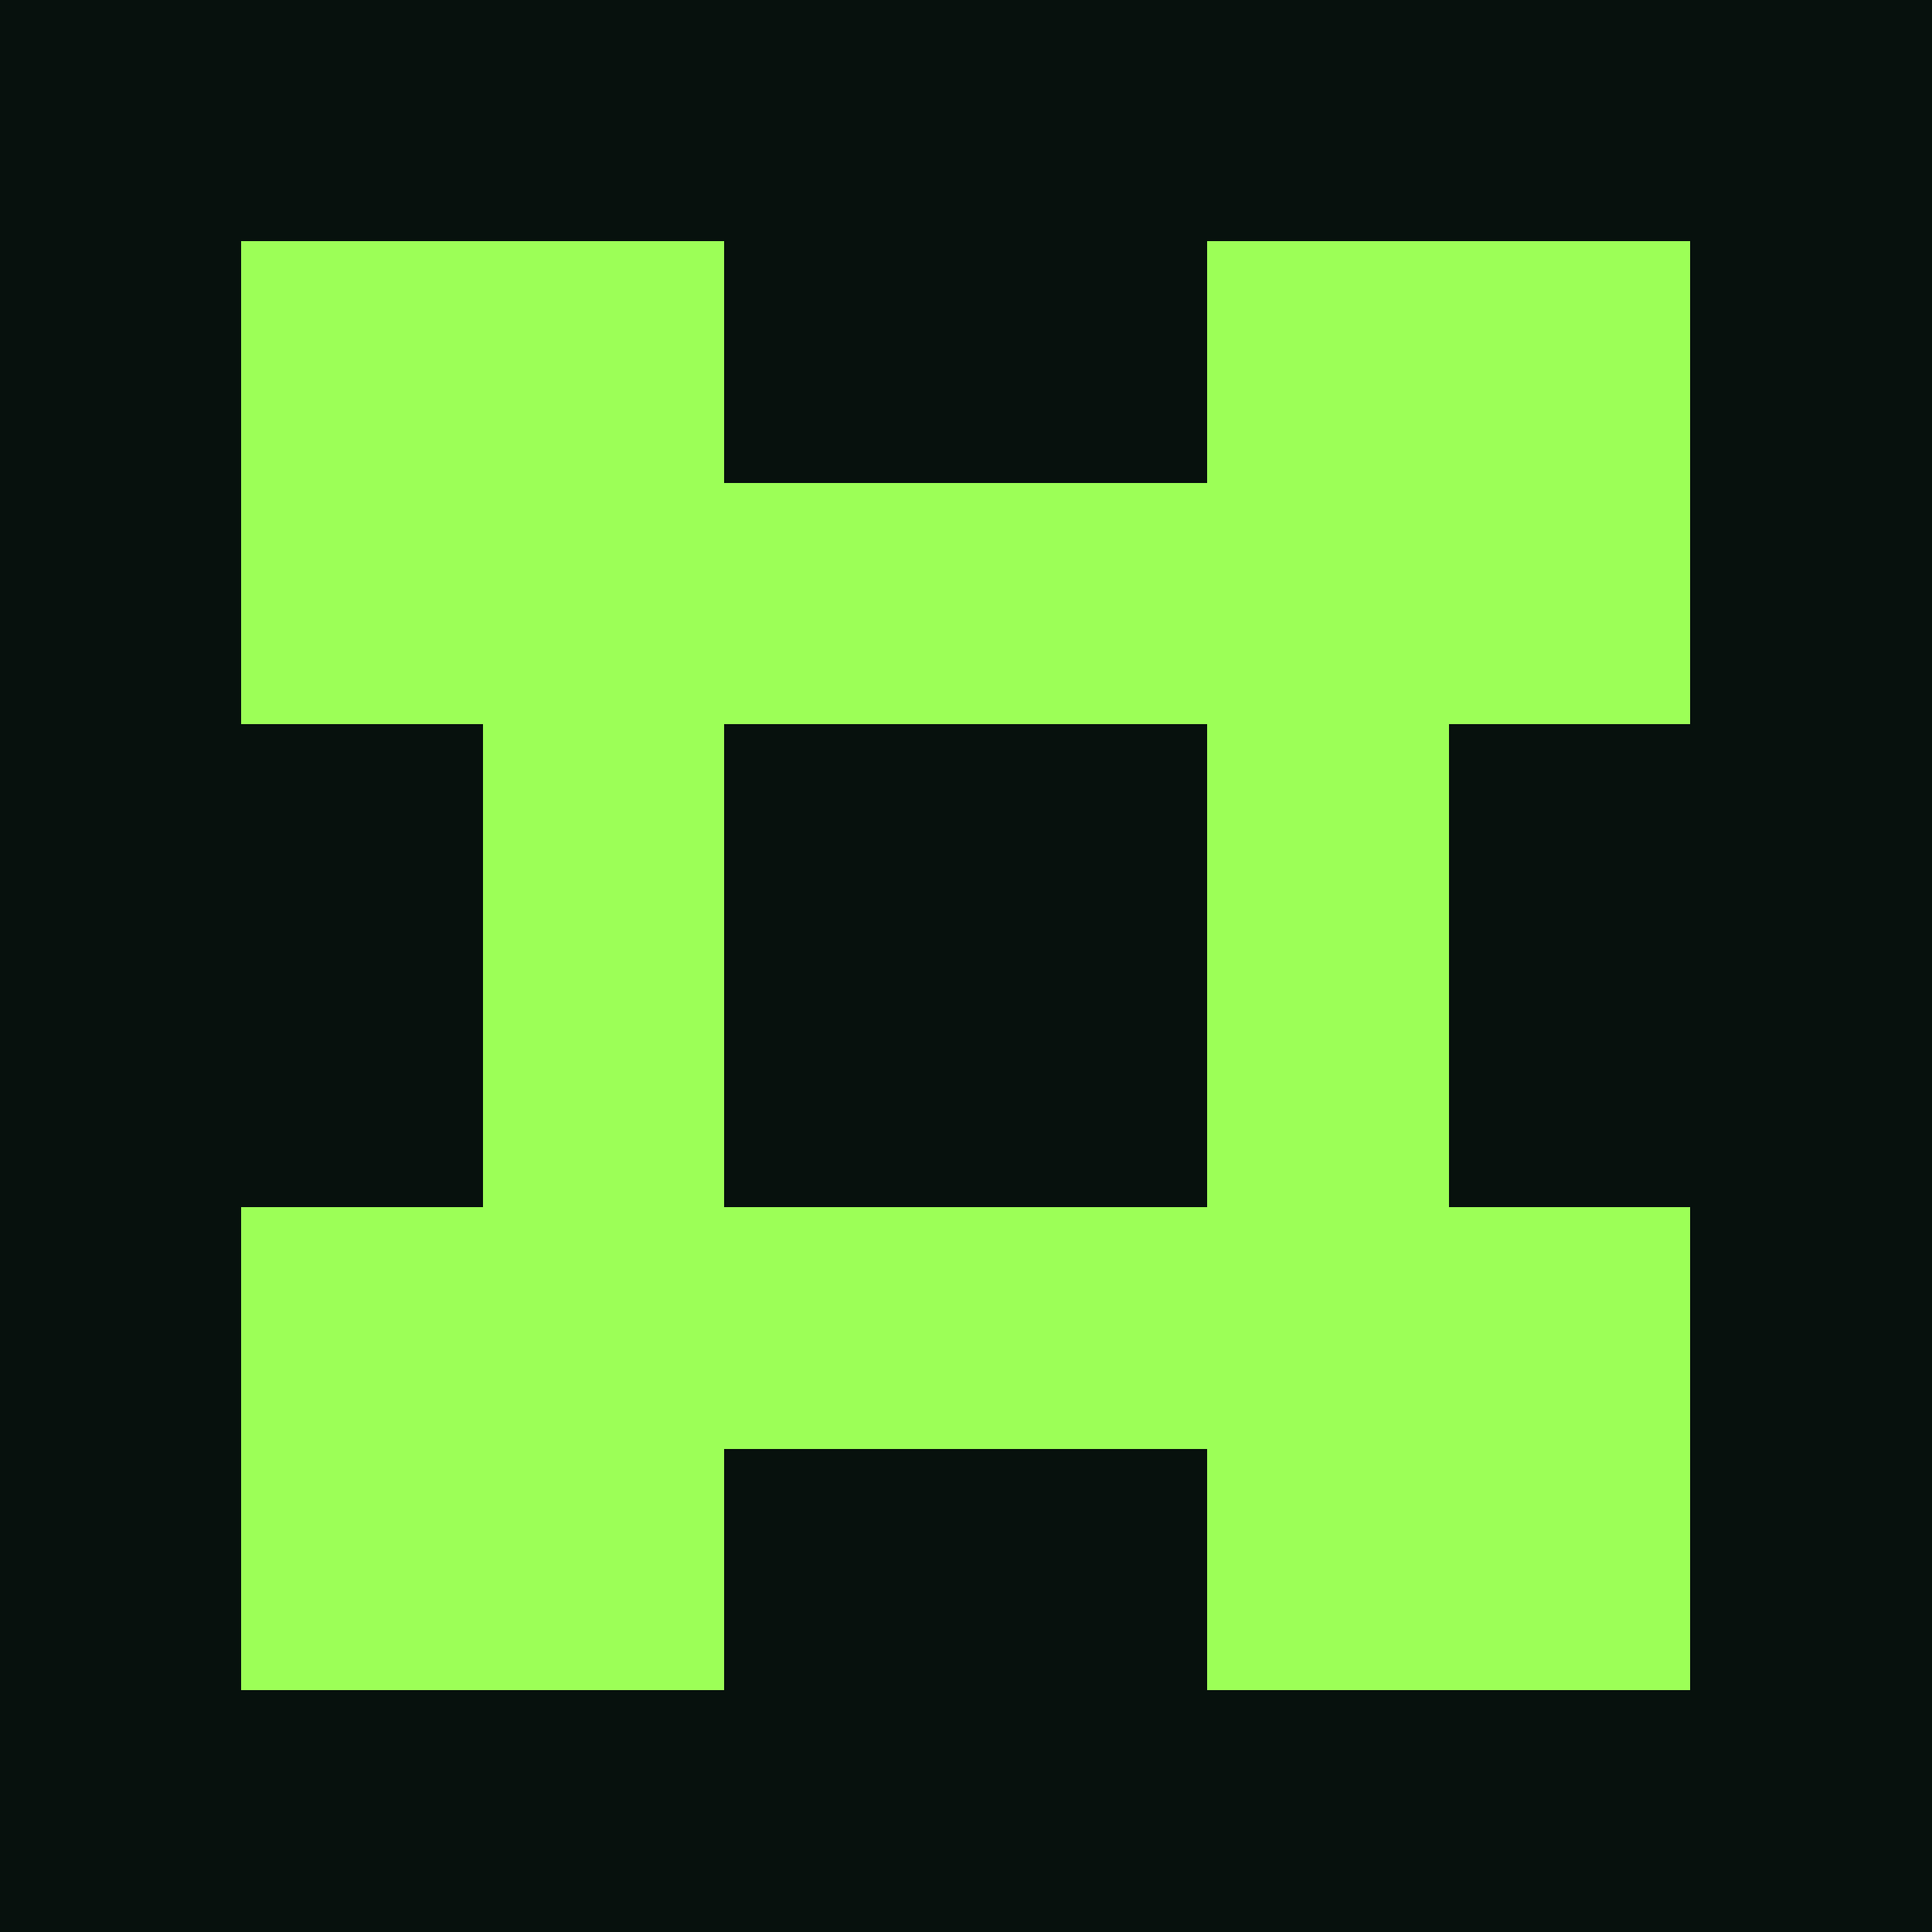
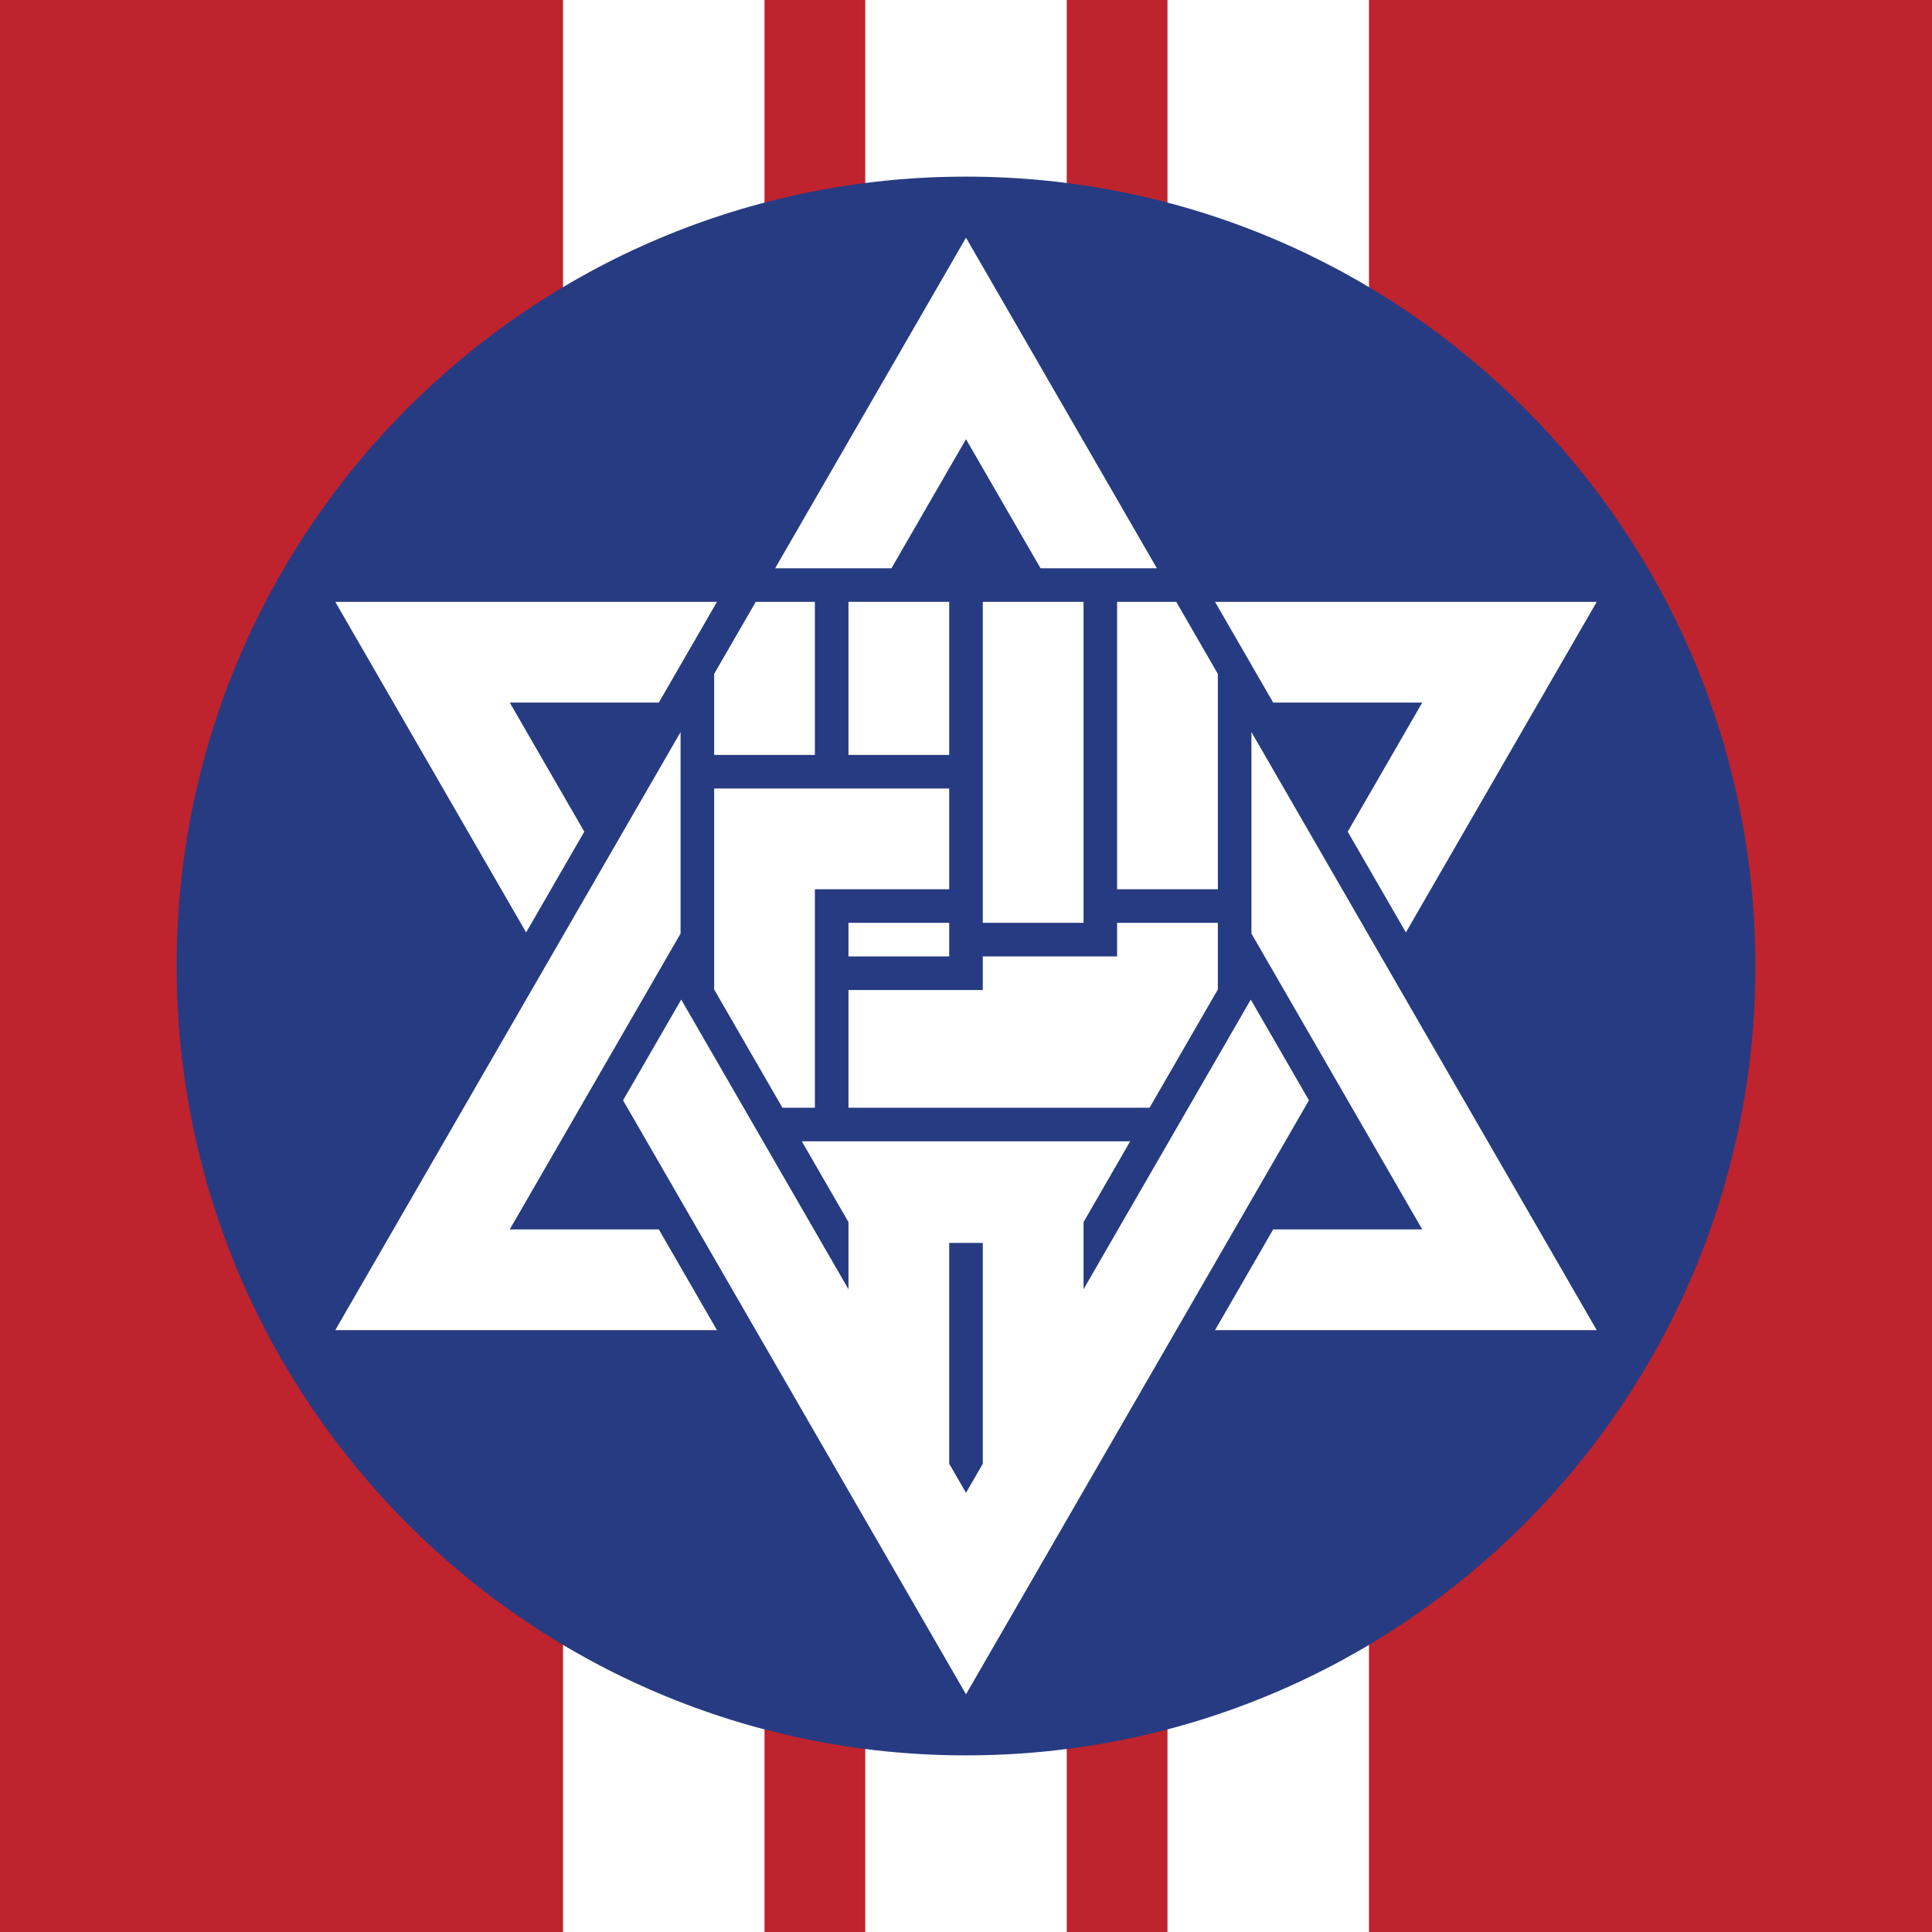
- <svg xmlns="http://www.w3.org/2000/svg" width="32" height="32" viewBox="0 0 8 8" shape-rendering="crispEdges">
-   <rect width="8" height="8" fill="#07110d" />
-   <rect x="1" y="1" width="2" height="2" fill="#9cff57" />
-   <rect x="5" y="1" width="2" height="2" fill="#9cff57" />
-   <rect x="2" y="2" width="4" height="4" fill="#9cff57" />
-   <rect x="1" y="5" width="2" height="2" fill="#9cff57" />
-   <rect x="5" y="5" width="2" height="2" fill="#9cff57" />
-   <rect x="3" y="3" width="2" height="2" fill="#07110d" />
+ <svg xmlns="http://www.w3.org/2000/svg" width="886" height="886" viewBox="0 0 886 886">
+   <rect width="886" height="886" fill="#bf232e" />
+   <g fill="#fff">
+     <rect x="258.2" width="92.4" height="886" />
+     <rect x="396.8" width="92.4" height="886" />
+     <rect x="535.4" width="92.4" height="886" />
+   </g>
+   <circle cx="443" cy="443" r="362" fill="#273b82" />
+   <g fill="#fff">
+     <path d="M443,109 530.526,260.6 477.179,260.6 443,201.4 408.821,260.6 355.474,260.6Z" />
+     <path d="M153.748,276 328.8,276 302.127,322.2 233.768,322.2 267.947,381.4 241.274,427.6Z" />
+     <path d="M732.252,276 557.2,276 583.873,322.2 652.232,322.2 618.053,381.4 644.726,427.6Z" />
+     <path d="M312.1,335.725 312.1,428.125 233.768,563.8 302.127,563.8 328.8,610 153.748,610Z" />
+     <path d="M573.9,335.725 573.9,428.125 652.232,563.8 583.873,563.8 557.2,610 732.252,610Z" />
+     <path d="M346.583,276 373.7,276 373.7,346.2 327.5,346.2 327.5,309.052Z" />
+     <path d="M389.1,276 435.3,276 435.3,346.2 389.1,346.2Z" />
+     <path d="M450.7,276 496.9,276 496.9,423.2 450.7,423.2Z" />
+     <path d="M512.3,276 539.417,276 558.5,309.052 558.5,407.8 512.3,407.8Z" />
+     <path d="M327.5,361.6 435.3,361.6 435.3,407.8 373.7,407.8 373.7,508 358.822,508 327.5,453.748Z" />
+     <path d="M389.1,423.2 435.3,423.2 435.3,438.6 389.1,438.6Z" />
+     <path d="M512.3,423.2 558.5,423.2 558.5,453.748 527.178,508 389.1,508 389.1,454 450.7,454 450.7,438.6 512.3,438.6Z" />
+     <path d="M312.403,458.4 389.1,591.242 389.1,560.442 367.714,523.4 518.286,523.4 496.9,560.442 496.9,591.242 573.597,458.4 600.27,504.6 443,777 285.73,504.6Z" />
+   </g>
+   <path fill="#273b82" d="M435.3,570 450.7,570 450.7,671.263 443,684.6 435.3,671.263Z" />
</svg>
